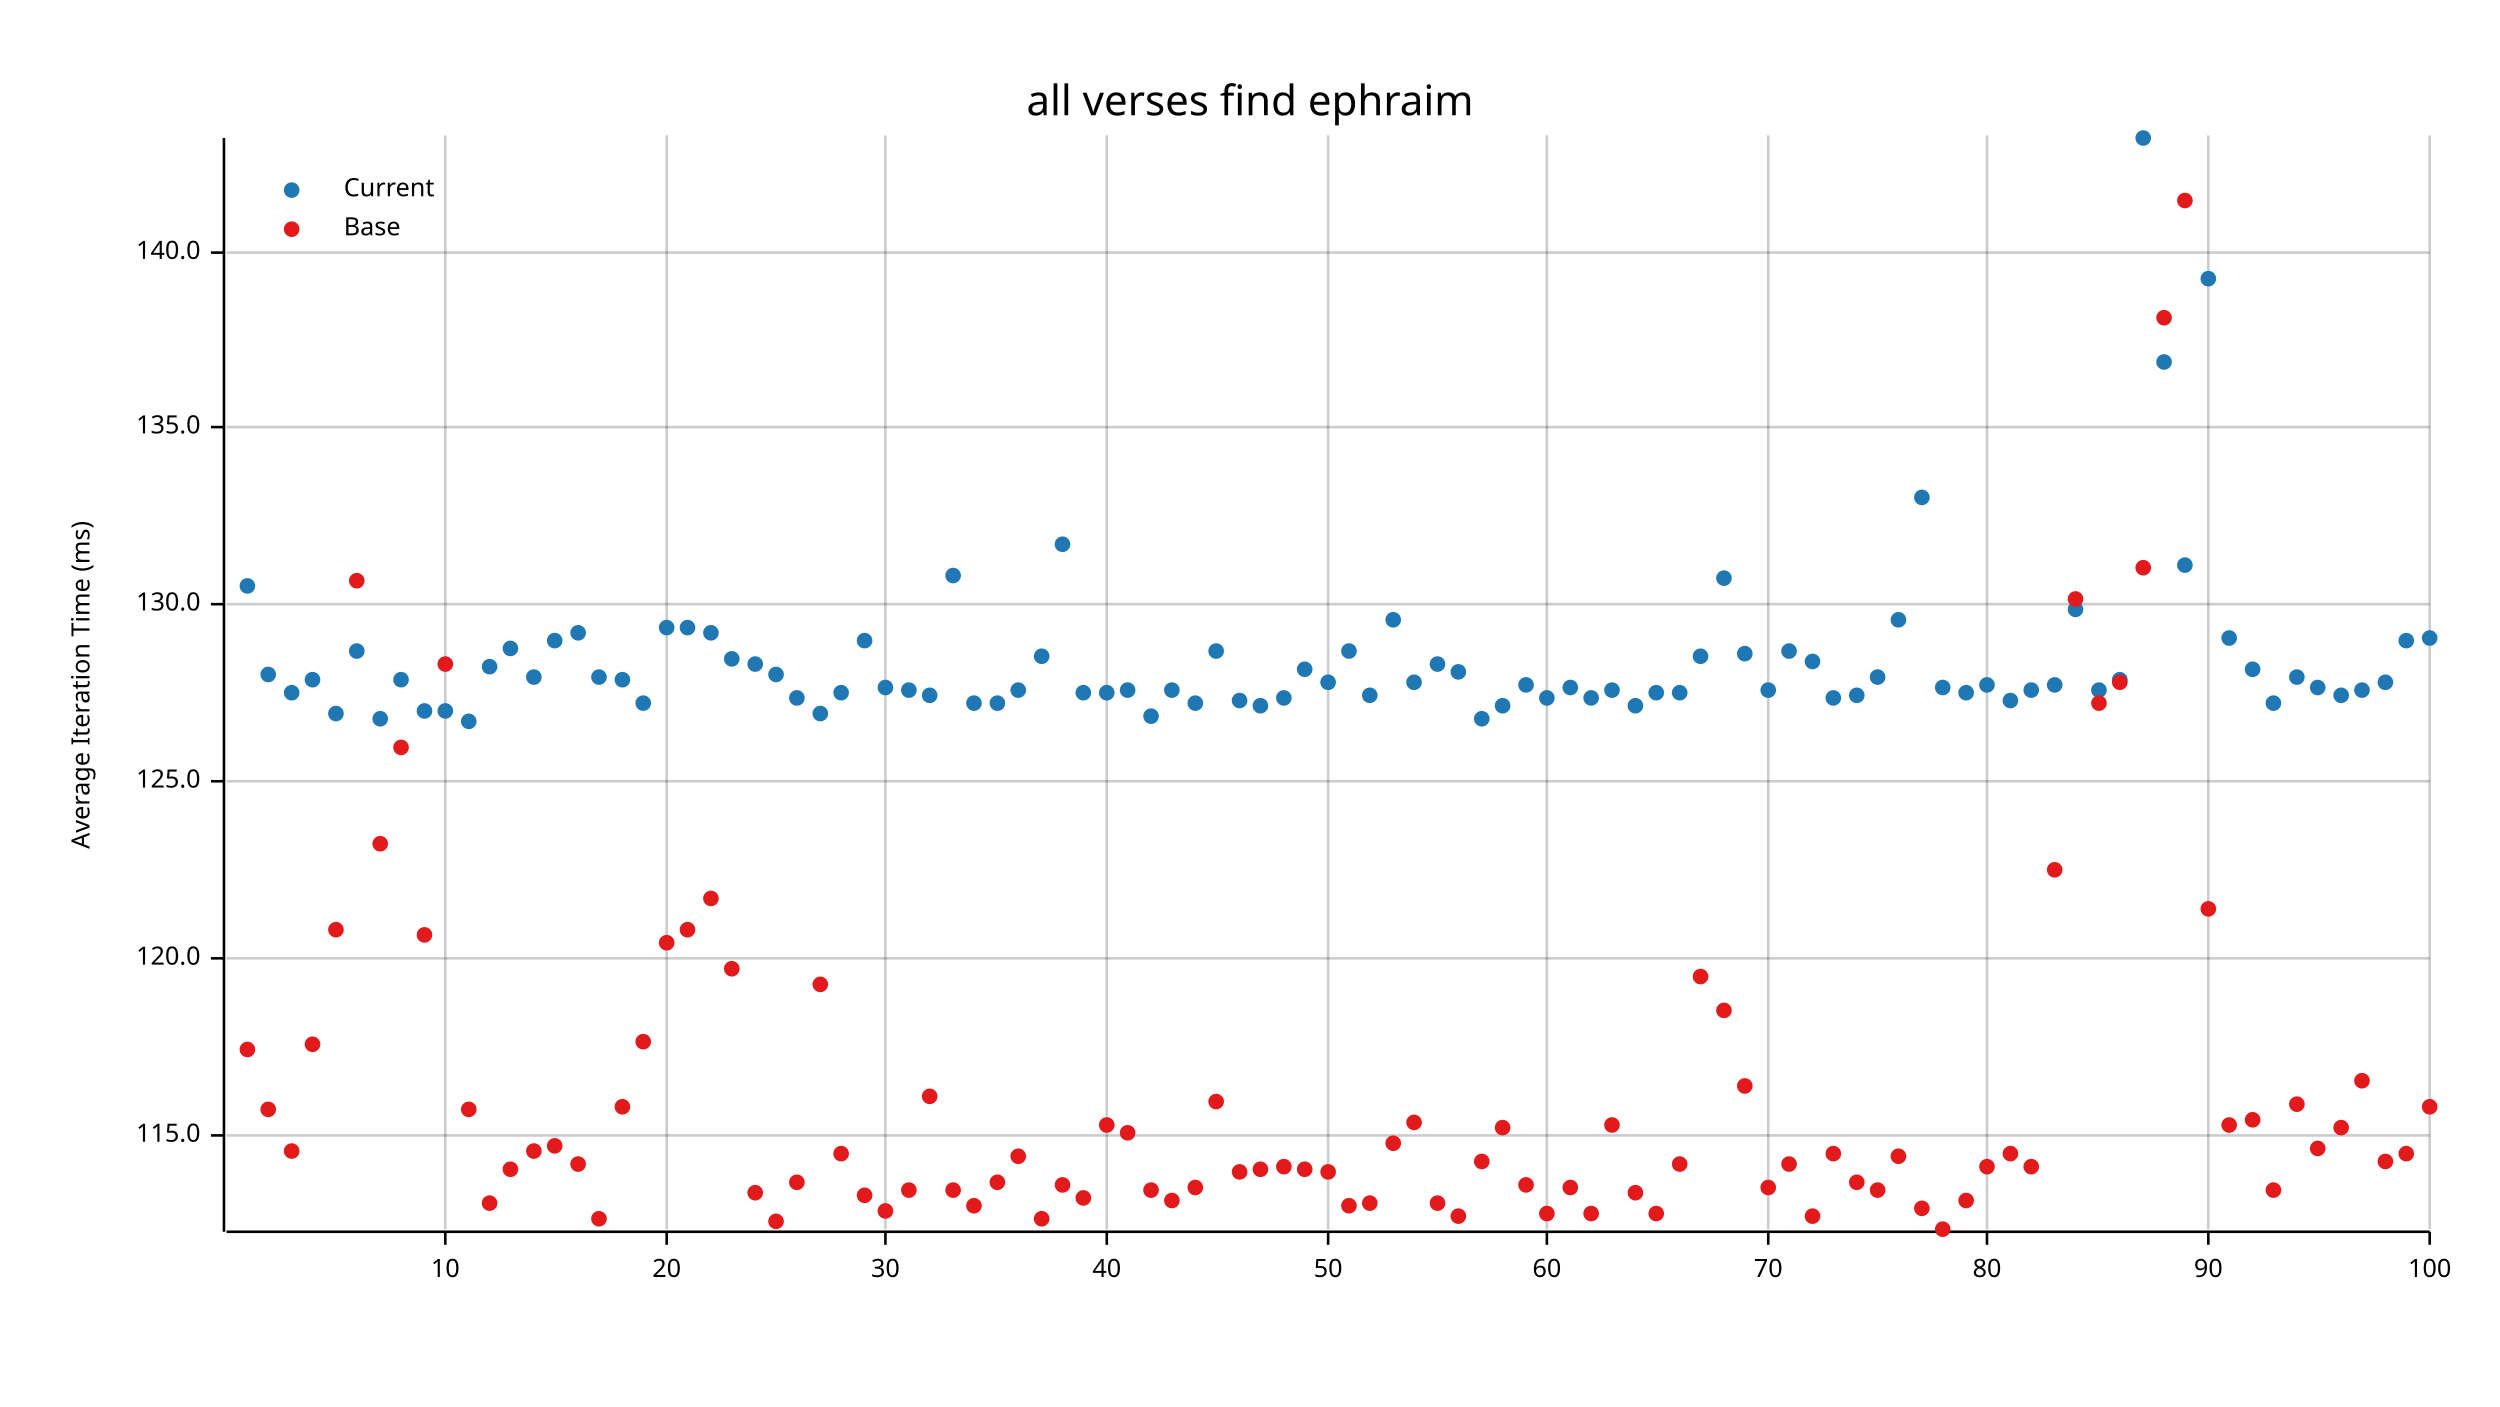
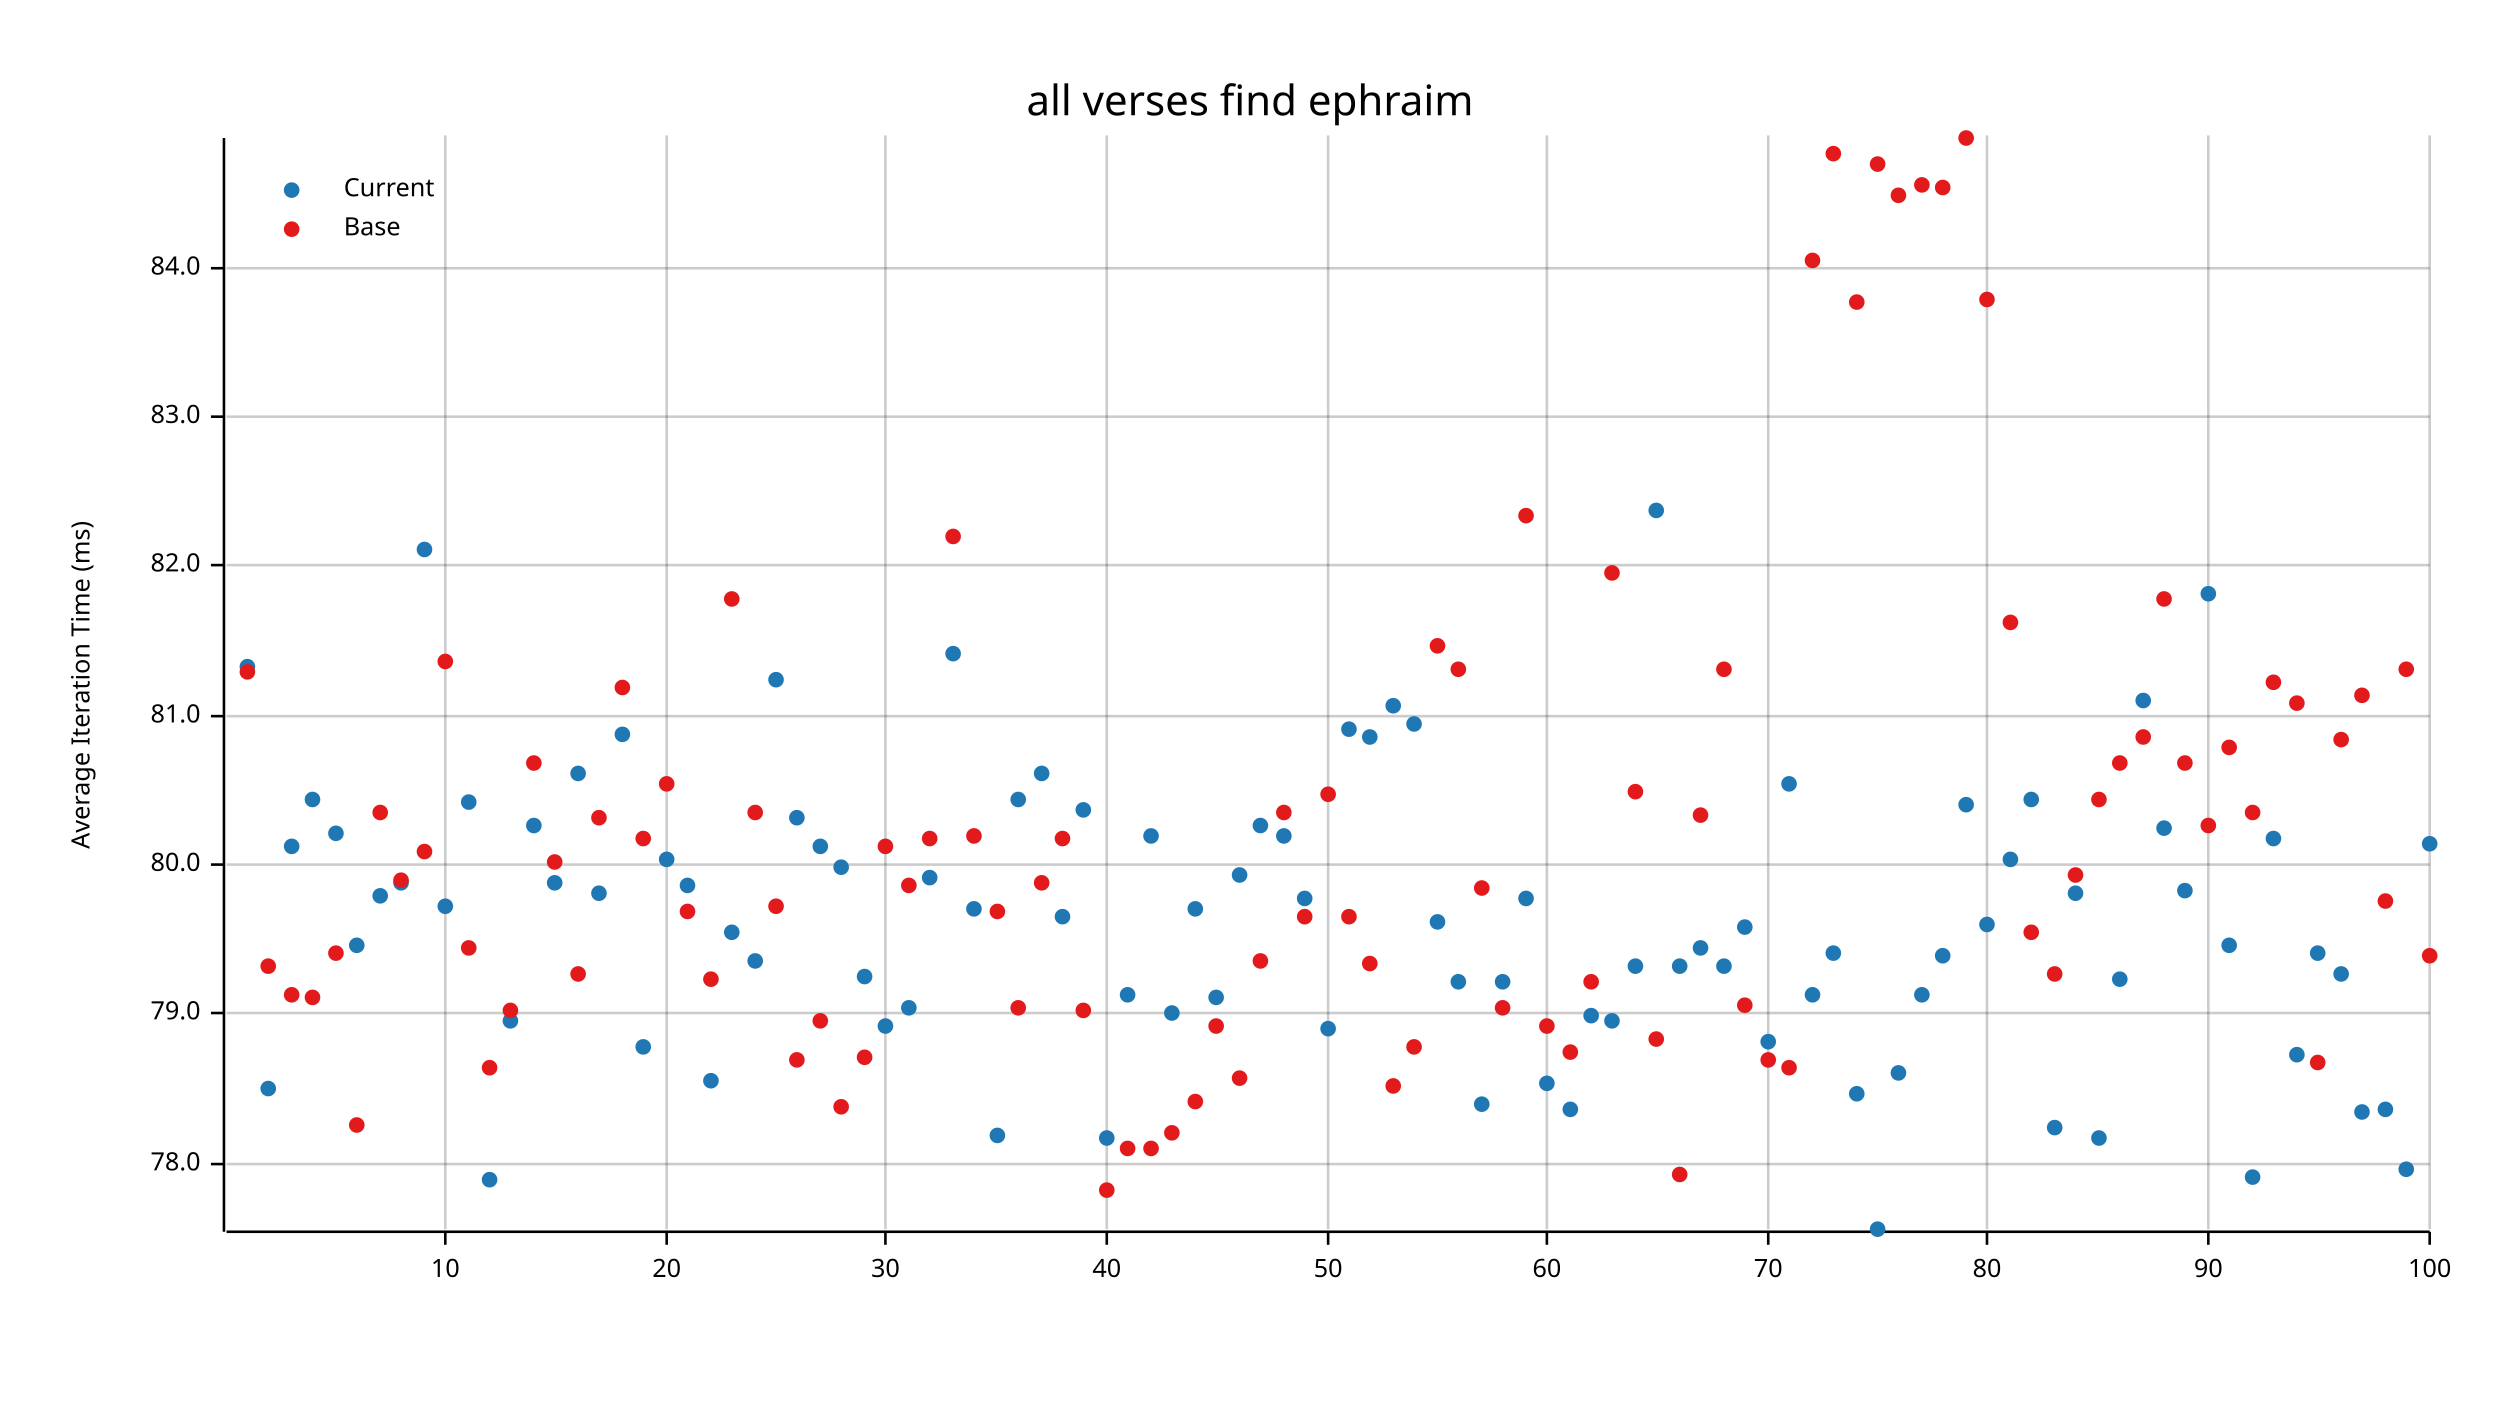
<svg xmlns="http://www.w3.org/2000/svg" width="960" height="540" viewBox="0 0 960 540">
  <text x="480" y="32" dy="0.76em" text-anchor="middle" font-family="sans-serif" font-size="16.129" opacity="1" fill="#000000">
all verses find ephraim
</text>
  <text x="27" y="263" dy="0.76em" text-anchor="middle" font-family="sans-serif" font-size="9.677" opacity="1" fill="#000000" transform="rotate(270, 27, 263)">
Average Iteration Time (ms)
</text>
  <line opacity="0.2" stroke="#000000" stroke-width="1" x1="171" y1="472" x2="171" y2="52" />
  <line opacity="0.2" stroke="#000000" stroke-width="1" x1="256" y1="472" x2="256" y2="52" />
  <line opacity="0.2" stroke="#000000" stroke-width="1" x1="340" y1="472" x2="340" y2="52" />
  <line opacity="0.2" stroke="#000000" stroke-width="1" x1="425" y1="472" x2="425" y2="52" />
  <line opacity="0.2" stroke="#000000" stroke-width="1" x1="510" y1="472" x2="510" y2="52" />
  <line opacity="0.2" stroke="#000000" stroke-width="1" x1="594" y1="472" x2="594" y2="52" />
  <line opacity="0.2" stroke="#000000" stroke-width="1" x1="679" y1="472" x2="679" y2="52" />
  <line opacity="0.2" stroke="#000000" stroke-width="1" x1="763" y1="472" x2="763" y2="52" />
  <line opacity="0.2" stroke="#000000" stroke-width="1" x1="848" y1="472" x2="848" y2="52" />
  <line opacity="0.2" stroke="#000000" stroke-width="1" x1="933" y1="472" x2="933" y2="52" />
-   <line opacity="0.2" stroke="#000000" stroke-width="1" x1="87" y1="436" x2="933" y2="436" />
-   <line opacity="0.2" stroke="#000000" stroke-width="1" x1="87" y1="368" x2="933" y2="368" />
-   <line opacity="0.2" stroke="#000000" stroke-width="1" x1="87" y1="300" x2="933" y2="300" />
-   <line opacity="0.2" stroke="#000000" stroke-width="1" x1="87" y1="232" x2="933" y2="232" />
-   <line opacity="0.2" stroke="#000000" stroke-width="1" x1="87" y1="164" x2="933" y2="164" />
-   <line opacity="0.2" stroke="#000000" stroke-width="1" x1="87" y1="97" x2="933" y2="97" />
+   <line opacity="0.2" stroke="#000000" stroke-width="1" x1="87" y1="447" x2="933" y2="447" />
+   <line opacity="0.2" stroke="#000000" stroke-width="1" x1="87" y1="389" x2="933" y2="389" />
+   <line opacity="0.2" stroke="#000000" stroke-width="1" x1="87" y1="332" x2="933" y2="332" />
+   <line opacity="0.2" stroke="#000000" stroke-width="1" x1="87" y1="275" x2="933" y2="275" />
+   <line opacity="0.2" stroke="#000000" stroke-width="1" x1="87" y1="217" x2="933" y2="217" />
+   <line opacity="0.2" stroke="#000000" stroke-width="1" x1="87" y1="160" x2="933" y2="160" />
+   <line opacity="0.2" stroke="#000000" stroke-width="1" x1="87" y1="103" x2="933" y2="103" />
  <polyline fill="none" opacity="1" stroke="#000000" stroke-width="1" points="86,53 86,473 " />
-   <text x="77" y="436" dy="0.5ex" text-anchor="end" font-family="sans-serif" font-size="9.677" opacity="1" fill="#000000">
- 115.0
- </text>
-   <polyline fill="none" opacity="1" stroke="#000000" stroke-width="1" points="81,436 86,436 " />
-   <text x="77" y="368" dy="0.5ex" text-anchor="end" font-family="sans-serif" font-size="9.677" opacity="1" fill="#000000">
- 120.0
- </text>
-   <polyline fill="none" opacity="1" stroke="#000000" stroke-width="1" points="81,368 86,368 " />
-   <text x="77" y="300" dy="0.5ex" text-anchor="end" font-family="sans-serif" font-size="9.677" opacity="1" fill="#000000">
- 125.0
- </text>
-   <polyline fill="none" opacity="1" stroke="#000000" stroke-width="1" points="81,300 86,300 " />
-   <text x="77" y="232" dy="0.5ex" text-anchor="end" font-family="sans-serif" font-size="9.677" opacity="1" fill="#000000">
- 130.0
- </text>
-   <polyline fill="none" opacity="1" stroke="#000000" stroke-width="1" points="81,232 86,232 " />
-   <text x="77" y="164" dy="0.5ex" text-anchor="end" font-family="sans-serif" font-size="9.677" opacity="1" fill="#000000">
- 135.0
- </text>
-   <polyline fill="none" opacity="1" stroke="#000000" stroke-width="1" points="81,164 86,164 " />
-   <text x="77" y="97" dy="0.5ex" text-anchor="end" font-family="sans-serif" font-size="9.677" opacity="1" fill="#000000">
- 140.0
- </text>
-   <polyline fill="none" opacity="1" stroke="#000000" stroke-width="1" points="81,97 86,97 " />
+   <text x="77" y="447" dy="0.5ex" text-anchor="end" font-family="sans-serif" font-size="9.677" opacity="1" fill="#000000">
+ 78.0
+ </text>
+   <polyline fill="none" opacity="1" stroke="#000000" stroke-width="1" points="81,447 86,447 " />
+   <text x="77" y="389" dy="0.5ex" text-anchor="end" font-family="sans-serif" font-size="9.677" opacity="1" fill="#000000">
+ 79.0
+ </text>
+   <polyline fill="none" opacity="1" stroke="#000000" stroke-width="1" points="81,389 86,389 " />
+   <text x="77" y="332" dy="0.5ex" text-anchor="end" font-family="sans-serif" font-size="9.677" opacity="1" fill="#000000">
+ 80.0
+ </text>
+   <polyline fill="none" opacity="1" stroke="#000000" stroke-width="1" points="81,332 86,332 " />
+   <text x="77" y="275" dy="0.5ex" text-anchor="end" font-family="sans-serif" font-size="9.677" opacity="1" fill="#000000">
+ 81.0
+ </text>
+   <polyline fill="none" opacity="1" stroke="#000000" stroke-width="1" points="81,275 86,275 " />
+   <text x="77" y="217" dy="0.5ex" text-anchor="end" font-family="sans-serif" font-size="9.677" opacity="1" fill="#000000">
+ 82.0
+ </text>
+   <polyline fill="none" opacity="1" stroke="#000000" stroke-width="1" points="81,217 86,217 " />
+   <text x="77" y="160" dy="0.5ex" text-anchor="end" font-family="sans-serif" font-size="9.677" opacity="1" fill="#000000">
+ 83.0
+ </text>
+   <polyline fill="none" opacity="1" stroke="#000000" stroke-width="1" points="81,160 86,160 " />
+   <text x="77" y="103" dy="0.5ex" text-anchor="end" font-family="sans-serif" font-size="9.677" opacity="1" fill="#000000">
+ 84.0
+ </text>
+   <polyline fill="none" opacity="1" stroke="#000000" stroke-width="1" points="81,103 86,103 " />
  <polyline fill="none" opacity="1" stroke="#000000" stroke-width="1" points="87,473 933,473 " />
  <text x="171" y="483" dy="0.76em" text-anchor="middle" font-family="sans-serif" font-size="9.677" opacity="1" fill="#000000">
10
</text>
  <polyline fill="none" opacity="1" stroke="#000000" stroke-width="1" points="171,473 171,478 " />
  <text x="256" y="483" dy="0.76em" text-anchor="middle" font-family="sans-serif" font-size="9.677" opacity="1" fill="#000000">
20
</text>
  <polyline fill="none" opacity="1" stroke="#000000" stroke-width="1" points="256,473 256,478 " />
  <text x="340" y="483" dy="0.76em" text-anchor="middle" font-family="sans-serif" font-size="9.677" opacity="1" fill="#000000">
30
</text>
  <polyline fill="none" opacity="1" stroke="#000000" stroke-width="1" points="340,473 340,478 " />
  <text x="425" y="483" dy="0.76em" text-anchor="middle" font-family="sans-serif" font-size="9.677" opacity="1" fill="#000000">
40
</text>
  <polyline fill="none" opacity="1" stroke="#000000" stroke-width="1" points="425,473 425,478 " />
  <text x="510" y="483" dy="0.76em" text-anchor="middle" font-family="sans-serif" font-size="9.677" opacity="1" fill="#000000">
50
</text>
  <polyline fill="none" opacity="1" stroke="#000000" stroke-width="1" points="510,473 510,478 " />
  <text x="594" y="483" dy="0.76em" text-anchor="middle" font-family="sans-serif" font-size="9.677" opacity="1" fill="#000000">
60
</text>
  <polyline fill="none" opacity="1" stroke="#000000" stroke-width="1" points="594,473 594,478 " />
  <text x="679" y="483" dy="0.76em" text-anchor="middle" font-family="sans-serif" font-size="9.677" opacity="1" fill="#000000">
70
</text>
  <polyline fill="none" opacity="1" stroke="#000000" stroke-width="1" points="679,473 679,478 " />
  <text x="763" y="483" dy="0.76em" text-anchor="middle" font-family="sans-serif" font-size="9.677" opacity="1" fill="#000000">
80
</text>
  <polyline fill="none" opacity="1" stroke="#000000" stroke-width="1" points="763,473 763,478 " />
  <text x="848" y="483" dy="0.76em" text-anchor="middle" font-family="sans-serif" font-size="9.677" opacity="1" fill="#000000">
90
</text>
  <polyline fill="none" opacity="1" stroke="#000000" stroke-width="1" points="848,473 848,478 " />
  <text x="933" y="483" dy="0.76em" text-anchor="middle" font-family="sans-serif" font-size="9.677" opacity="1" fill="#000000">
100
</text>
  <polyline fill="none" opacity="1" stroke="#000000" stroke-width="1" points="933,473 933,478 " />
-   <circle cx="95" cy="225" r="3" opacity="1" fill="#1F78B4" stroke="none" />
-   <circle cx="103" cy="259" r="3" opacity="1" fill="#1F78B4" stroke="none" />
-   <circle cx="112" cy="266" r="3" opacity="1" fill="#1F78B4" stroke="none" />
-   <circle cx="120" cy="261" r="3" opacity="1" fill="#1F78B4" stroke="none" />
-   <circle cx="129" cy="274" r="3" opacity="1" fill="#1F78B4" stroke="none" />
-   <circle cx="137" cy="250" r="3" opacity="1" fill="#1F78B4" stroke="none" />
-   <circle cx="146" cy="276" r="3" opacity="1" fill="#1F78B4" stroke="none" />
-   <circle cx="154" cy="261" r="3" opacity="1" fill="#1F78B4" stroke="none" />
-   <circle cx="163" cy="273" r="3" opacity="1" fill="#1F78B4" stroke="none" />
-   <circle cx="171" cy="273" r="3" opacity="1" fill="#1F78B4" stroke="none" />
-   <circle cx="180" cy="277" r="3" opacity="1" fill="#1F78B4" stroke="none" />
-   <circle cx="188" cy="256" r="3" opacity="1" fill="#1F78B4" stroke="none" />
-   <circle cx="196" cy="249" r="3" opacity="1" fill="#1F78B4" stroke="none" />
-   <circle cx="205" cy="260" r="3" opacity="1" fill="#1F78B4" stroke="none" />
-   <circle cx="213" cy="246" r="3" opacity="1" fill="#1F78B4" stroke="none" />
-   <circle cx="222" cy="243" r="3" opacity="1" fill="#1F78B4" stroke="none" />
-   <circle cx="230" cy="260" r="3" opacity="1" fill="#1F78B4" stroke="none" />
-   <circle cx="239" cy="261" r="3" opacity="1" fill="#1F78B4" stroke="none" />
-   <circle cx="247" cy="270" r="3" opacity="1" fill="#1F78B4" stroke="none" />
-   <circle cx="256" cy="241" r="3" opacity="1" fill="#1F78B4" stroke="none" />
-   <circle cx="264" cy="241" r="3" opacity="1" fill="#1F78B4" stroke="none" />
-   <circle cx="273" cy="243" r="3" opacity="1" fill="#1F78B4" stroke="none" />
-   <circle cx="281" cy="253" r="3" opacity="1" fill="#1F78B4" stroke="none" />
-   <circle cx="290" cy="255" r="3" opacity="1" fill="#1F78B4" stroke="none" />
-   <circle cx="298" cy="259" r="3" opacity="1" fill="#1F78B4" stroke="none" />
-   <circle cx="306" cy="268" r="3" opacity="1" fill="#1F78B4" stroke="none" />
-   <circle cx="315" cy="274" r="3" opacity="1" fill="#1F78B4" stroke="none" />
-   <circle cx="323" cy="266" r="3" opacity="1" fill="#1F78B4" stroke="none" />
-   <circle cx="332" cy="246" r="3" opacity="1" fill="#1F78B4" stroke="none" />
-   <circle cx="340" cy="264" r="3" opacity="1" fill="#1F78B4" stroke="none" />
-   <circle cx="349" cy="265" r="3" opacity="1" fill="#1F78B4" stroke="none" />
-   <circle cx="357" cy="267" r="3" opacity="1" fill="#1F78B4" stroke="none" />
-   <circle cx="366" cy="221" r="3" opacity="1" fill="#1F78B4" stroke="none" />
-   <circle cx="374" cy="270" r="3" opacity="1" fill="#1F78B4" stroke="none" />
-   <circle cx="383" cy="270" r="3" opacity="1" fill="#1F78B4" stroke="none" />
-   <circle cx="391" cy="265" r="3" opacity="1" fill="#1F78B4" stroke="none" />
-   <circle cx="400" cy="252" r="3" opacity="1" fill="#1F78B4" stroke="none" />
-   <circle cx="408" cy="209" r="3" opacity="1" fill="#1F78B4" stroke="none" />
-   <circle cx="416" cy="266" r="3" opacity="1" fill="#1F78B4" stroke="none" />
-   <circle cx="425" cy="266" r="3" opacity="1" fill="#1F78B4" stroke="none" />
-   <circle cx="433" cy="265" r="3" opacity="1" fill="#1F78B4" stroke="none" />
-   <circle cx="442" cy="275" r="3" opacity="1" fill="#1F78B4" stroke="none" />
-   <circle cx="450" cy="265" r="3" opacity="1" fill="#1F78B4" stroke="none" />
-   <circle cx="459" cy="270" r="3" opacity="1" fill="#1F78B4" stroke="none" />
-   <circle cx="467" cy="250" r="3" opacity="1" fill="#1F78B4" stroke="none" />
-   <circle cx="476" cy="269" r="3" opacity="1" fill="#1F78B4" stroke="none" />
-   <circle cx="484" cy="271" r="3" opacity="1" fill="#1F78B4" stroke="none" />
-   <circle cx="493" cy="268" r="3" opacity="1" fill="#1F78B4" stroke="none" />
-   <circle cx="501" cy="257" r="3" opacity="1" fill="#1F78B4" stroke="none" />
-   <circle cx="510" cy="262" r="3" opacity="1" fill="#1F78B4" stroke="none" />
-   <circle cx="518" cy="250" r="3" opacity="1" fill="#1F78B4" stroke="none" />
-   <circle cx="526" cy="267" r="3" opacity="1" fill="#1F78B4" stroke="none" />
-   <circle cx="535" cy="238" r="3" opacity="1" fill="#1F78B4" stroke="none" />
-   <circle cx="543" cy="262" r="3" opacity="1" fill="#1F78B4" stroke="none" />
-   <circle cx="552" cy="255" r="3" opacity="1" fill="#1F78B4" stroke="none" />
-   <circle cx="560" cy="258" r="3" opacity="1" fill="#1F78B4" stroke="none" />
-   <circle cx="569" cy="276" r="3" opacity="1" fill="#1F78B4" stroke="none" />
-   <circle cx="577" cy="271" r="3" opacity="1" fill="#1F78B4" stroke="none" />
-   <circle cx="586" cy="263" r="3" opacity="1" fill="#1F78B4" stroke="none" />
-   <circle cx="594" cy="268" r="3" opacity="1" fill="#1F78B4" stroke="none" />
-   <circle cx="603" cy="264" r="3" opacity="1" fill="#1F78B4" stroke="none" />
-   <circle cx="611" cy="268" r="3" opacity="1" fill="#1F78B4" stroke="none" />
-   <circle cx="619" cy="265" r="3" opacity="1" fill="#1F78B4" stroke="none" />
-   <circle cx="628" cy="271" r="3" opacity="1" fill="#1F78B4" stroke="none" />
-   <circle cx="636" cy="266" r="3" opacity="1" fill="#1F78B4" stroke="none" />
-   <circle cx="645" cy="266" r="3" opacity="1" fill="#1F78B4" stroke="none" />
-   <circle cx="653" cy="252" r="3" opacity="1" fill="#1F78B4" stroke="none" />
-   <circle cx="662" cy="222" r="3" opacity="1" fill="#1F78B4" stroke="none" />
-   <circle cx="670" cy="251" r="3" opacity="1" fill="#1F78B4" stroke="none" />
-   <circle cx="679" cy="265" r="3" opacity="1" fill="#1F78B4" stroke="none" />
-   <circle cx="687" cy="250" r="3" opacity="1" fill="#1F78B4" stroke="none" />
-   <circle cx="696" cy="254" r="3" opacity="1" fill="#1F78B4" stroke="none" />
-   <circle cx="704" cy="268" r="3" opacity="1" fill="#1F78B4" stroke="none" />
-   <circle cx="713" cy="267" r="3" opacity="1" fill="#1F78B4" stroke="none" />
-   <circle cx="721" cy="260" r="3" opacity="1" fill="#1F78B4" stroke="none" />
-   <circle cx="729" cy="238" r="3" opacity="1" fill="#1F78B4" stroke="none" />
-   <circle cx="738" cy="191" r="3" opacity="1" fill="#1F78B4" stroke="none" />
-   <circle cx="746" cy="264" r="3" opacity="1" fill="#1F78B4" stroke="none" />
-   <circle cx="755" cy="266" r="3" opacity="1" fill="#1F78B4" stroke="none" />
-   <circle cx="763" cy="263" r="3" opacity="1" fill="#1F78B4" stroke="none" />
-   <circle cx="772" cy="269" r="3" opacity="1" fill="#1F78B4" stroke="none" />
-   <circle cx="780" cy="265" r="3" opacity="1" fill="#1F78B4" stroke="none" />
-   <circle cx="789" cy="263" r="3" opacity="1" fill="#1F78B4" stroke="none" />
-   <circle cx="797" cy="234" r="3" opacity="1" fill="#1F78B4" stroke="none" />
-   <circle cx="806" cy="265" r="3" opacity="1" fill="#1F78B4" stroke="none" />
-   <circle cx="814" cy="261" r="3" opacity="1" fill="#1F78B4" stroke="none" />
-   <circle cx="823" cy="53" r="3" opacity="1" fill="#1F78B4" stroke="none" />
-   <circle cx="831" cy="139" r="3" opacity="1" fill="#1F78B4" stroke="none" />
-   <circle cx="839" cy="217" r="3" opacity="1" fill="#1F78B4" stroke="none" />
-   <circle cx="848" cy="107" r="3" opacity="1" fill="#1F78B4" stroke="none" />
-   <circle cx="856" cy="245" r="3" opacity="1" fill="#1F78B4" stroke="none" />
-   <circle cx="865" cy="257" r="3" opacity="1" fill="#1F78B4" stroke="none" />
-   <circle cx="873" cy="270" r="3" opacity="1" fill="#1F78B4" stroke="none" />
-   <circle cx="882" cy="260" r="3" opacity="1" fill="#1F78B4" stroke="none" />
-   <circle cx="890" cy="264" r="3" opacity="1" fill="#1F78B4" stroke="none" />
-   <circle cx="899" cy="267" r="3" opacity="1" fill="#1F78B4" stroke="none" />
-   <circle cx="907" cy="265" r="3" opacity="1" fill="#1F78B4" stroke="none" />
-   <circle cx="916" cy="262" r="3" opacity="1" fill="#1F78B4" stroke="none" />
-   <circle cx="924" cy="246" r="3" opacity="1" fill="#1F78B4" stroke="none" />
-   <circle cx="933" cy="245" r="3" opacity="1" fill="#1F78B4" stroke="none" />
-   <circle cx="95" cy="403" r="3" opacity="1" fill="#E31A1C" stroke="none" />
-   <circle cx="103" cy="426" r="3" opacity="1" fill="#E31A1C" stroke="none" />
-   <circle cx="112" cy="442" r="3" opacity="1" fill="#E31A1C" stroke="none" />
-   <circle cx="120" cy="401" r="3" opacity="1" fill="#E31A1C" stroke="none" />
-   <circle cx="129" cy="357" r="3" opacity="1" fill="#E31A1C" stroke="none" />
-   <circle cx="137" cy="223" r="3" opacity="1" fill="#E31A1C" stroke="none" />
-   <circle cx="146" cy="324" r="3" opacity="1" fill="#E31A1C" stroke="none" />
-   <circle cx="154" cy="287" r="3" opacity="1" fill="#E31A1C" stroke="none" />
-   <circle cx="163" cy="359" r="3" opacity="1" fill="#E31A1C" stroke="none" />
-   <circle cx="171" cy="255" r="3" opacity="1" fill="#E31A1C" stroke="none" />
-   <circle cx="180" cy="426" r="3" opacity="1" fill="#E31A1C" stroke="none" />
-   <circle cx="188" cy="462" r="3" opacity="1" fill="#E31A1C" stroke="none" />
-   <circle cx="196" cy="449" r="3" opacity="1" fill="#E31A1C" stroke="none" />
-   <circle cx="205" cy="442" r="3" opacity="1" fill="#E31A1C" stroke="none" />
-   <circle cx="213" cy="440" r="3" opacity="1" fill="#E31A1C" stroke="none" />
-   <circle cx="222" cy="447" r="3" opacity="1" fill="#E31A1C" stroke="none" />
-   <circle cx="230" cy="468" r="3" opacity="1" fill="#E31A1C" stroke="none" />
-   <circle cx="239" cy="425" r="3" opacity="1" fill="#E31A1C" stroke="none" />
-   <circle cx="247" cy="400" r="3" opacity="1" fill="#E31A1C" stroke="none" />
-   <circle cx="256" cy="362" r="3" opacity="1" fill="#E31A1C" stroke="none" />
-   <circle cx="264" cy="357" r="3" opacity="1" fill="#E31A1C" stroke="none" />
-   <circle cx="273" cy="345" r="3" opacity="1" fill="#E31A1C" stroke="none" />
-   <circle cx="281" cy="372" r="3" opacity="1" fill="#E31A1C" stroke="none" />
-   <circle cx="290" cy="458" r="3" opacity="1" fill="#E31A1C" stroke="none" />
-   <circle cx="298" cy="469" r="3" opacity="1" fill="#E31A1C" stroke="none" />
-   <circle cx="306" cy="454" r="3" opacity="1" fill="#E31A1C" stroke="none" />
-   <circle cx="315" cy="378" r="3" opacity="1" fill="#E31A1C" stroke="none" />
-   <circle cx="323" cy="443" r="3" opacity="1" fill="#E31A1C" stroke="none" />
-   <circle cx="332" cy="459" r="3" opacity="1" fill="#E31A1C" stroke="none" />
-   <circle cx="340" cy="465" r="3" opacity="1" fill="#E31A1C" stroke="none" />
-   <circle cx="349" cy="457" r="3" opacity="1" fill="#E31A1C" stroke="none" />
-   <circle cx="357" cy="421" r="3" opacity="1" fill="#E31A1C" stroke="none" />
-   <circle cx="366" cy="457" r="3" opacity="1" fill="#E31A1C" stroke="none" />
-   <circle cx="374" cy="463" r="3" opacity="1" fill="#E31A1C" stroke="none" />
-   <circle cx="383" cy="454" r="3" opacity="1" fill="#E31A1C" stroke="none" />
-   <circle cx="391" cy="444" r="3" opacity="1" fill="#E31A1C" stroke="none" />
-   <circle cx="400" cy="468" r="3" opacity="1" fill="#E31A1C" stroke="none" />
-   <circle cx="408" cy="455" r="3" opacity="1" fill="#E31A1C" stroke="none" />
-   <circle cx="416" cy="460" r="3" opacity="1" fill="#E31A1C" stroke="none" />
-   <circle cx="425" cy="432" r="3" opacity="1" fill="#E31A1C" stroke="none" />
-   <circle cx="433" cy="435" r="3" opacity="1" fill="#E31A1C" stroke="none" />
-   <circle cx="442" cy="457" r="3" opacity="1" fill="#E31A1C" stroke="none" />
-   <circle cx="450" cy="461" r="3" opacity="1" fill="#E31A1C" stroke="none" />
-   <circle cx="459" cy="456" r="3" opacity="1" fill="#E31A1C" stroke="none" />
-   <circle cx="467" cy="423" r="3" opacity="1" fill="#E31A1C" stroke="none" />
-   <circle cx="476" cy="450" r="3" opacity="1" fill="#E31A1C" stroke="none" />
-   <circle cx="484" cy="449" r="3" opacity="1" fill="#E31A1C" stroke="none" />
-   <circle cx="493" cy="448" r="3" opacity="1" fill="#E31A1C" stroke="none" />
-   <circle cx="501" cy="449" r="3" opacity="1" fill="#E31A1C" stroke="none" />
-   <circle cx="510" cy="450" r="3" opacity="1" fill="#E31A1C" stroke="none" />
-   <circle cx="518" cy="463" r="3" opacity="1" fill="#E31A1C" stroke="none" />
-   <circle cx="526" cy="462" r="3" opacity="1" fill="#E31A1C" stroke="none" />
-   <circle cx="535" cy="439" r="3" opacity="1" fill="#E31A1C" stroke="none" />
-   <circle cx="543" cy="431" r="3" opacity="1" fill="#E31A1C" stroke="none" />
-   <circle cx="552" cy="462" r="3" opacity="1" fill="#E31A1C" stroke="none" />
-   <circle cx="560" cy="467" r="3" opacity="1" fill="#E31A1C" stroke="none" />
-   <circle cx="569" cy="446" r="3" opacity="1" fill="#E31A1C" stroke="none" />
-   <circle cx="577" cy="433" r="3" opacity="1" fill="#E31A1C" stroke="none" />
-   <circle cx="586" cy="455" r="3" opacity="1" fill="#E31A1C" stroke="none" />
-   <circle cx="594" cy="466" r="3" opacity="1" fill="#E31A1C" stroke="none" />
-   <circle cx="603" cy="456" r="3" opacity="1" fill="#E31A1C" stroke="none" />
-   <circle cx="611" cy="466" r="3" opacity="1" fill="#E31A1C" stroke="none" />
-   <circle cx="619" cy="432" r="3" opacity="1" fill="#E31A1C" stroke="none" />
-   <circle cx="628" cy="458" r="3" opacity="1" fill="#E31A1C" stroke="none" />
-   <circle cx="636" cy="466" r="3" opacity="1" fill="#E31A1C" stroke="none" />
-   <circle cx="645" cy="447" r="3" opacity="1" fill="#E31A1C" stroke="none" />
-   <circle cx="653" cy="375" r="3" opacity="1" fill="#E31A1C" stroke="none" />
-   <circle cx="662" cy="388" r="3" opacity="1" fill="#E31A1C" stroke="none" />
-   <circle cx="670" cy="417" r="3" opacity="1" fill="#E31A1C" stroke="none" />
-   <circle cx="679" cy="456" r="3" opacity="1" fill="#E31A1C" stroke="none" />
-   <circle cx="687" cy="447" r="3" opacity="1" fill="#E31A1C" stroke="none" />
-   <circle cx="696" cy="467" r="3" opacity="1" fill="#E31A1C" stroke="none" />
-   <circle cx="704" cy="443" r="3" opacity="1" fill="#E31A1C" stroke="none" />
-   <circle cx="713" cy="454" r="3" opacity="1" fill="#E31A1C" stroke="none" />
-   <circle cx="721" cy="457" r="3" opacity="1" fill="#E31A1C" stroke="none" />
-   <circle cx="729" cy="444" r="3" opacity="1" fill="#E31A1C" stroke="none" />
-   <circle cx="738" cy="464" r="3" opacity="1" fill="#E31A1C" stroke="none" />
-   <circle cx="746" cy="472" r="3" opacity="1" fill="#E31A1C" stroke="none" />
-   <circle cx="755" cy="461" r="3" opacity="1" fill="#E31A1C" stroke="none" />
-   <circle cx="763" cy="448" r="3" opacity="1" fill="#E31A1C" stroke="none" />
-   <circle cx="772" cy="443" r="3" opacity="1" fill="#E31A1C" stroke="none" />
-   <circle cx="780" cy="448" r="3" opacity="1" fill="#E31A1C" stroke="none" />
-   <circle cx="789" cy="334" r="3" opacity="1" fill="#E31A1C" stroke="none" />
-   <circle cx="797" cy="230" r="3" opacity="1" fill="#E31A1C" stroke="none" />
-   <circle cx="806" cy="270" r="3" opacity="1" fill="#E31A1C" stroke="none" />
-   <circle cx="814" cy="262" r="3" opacity="1" fill="#E31A1C" stroke="none" />
-   <circle cx="823" cy="218" r="3" opacity="1" fill="#E31A1C" stroke="none" />
-   <circle cx="831" cy="122" r="3" opacity="1" fill="#E31A1C" stroke="none" />
-   <circle cx="839" cy="77" r="3" opacity="1" fill="#E31A1C" stroke="none" />
-   <circle cx="848" cy="349" r="3" opacity="1" fill="#E31A1C" stroke="none" />
-   <circle cx="856" cy="432" r="3" opacity="1" fill="#E31A1C" stroke="none" />
-   <circle cx="865" cy="430" r="3" opacity="1" fill="#E31A1C" stroke="none" />
-   <circle cx="873" cy="457" r="3" opacity="1" fill="#E31A1C" stroke="none" />
-   <circle cx="882" cy="424" r="3" opacity="1" fill="#E31A1C" stroke="none" />
-   <circle cx="890" cy="441" r="3" opacity="1" fill="#E31A1C" stroke="none" />
-   <circle cx="899" cy="433" r="3" opacity="1" fill="#E31A1C" stroke="none" />
-   <circle cx="907" cy="415" r="3" opacity="1" fill="#E31A1C" stroke="none" />
-   <circle cx="916" cy="446" r="3" opacity="1" fill="#E31A1C" stroke="none" />
-   <circle cx="924" cy="443" r="3" opacity="1" fill="#E31A1C" stroke="none" />
-   <circle cx="933" cy="425" r="3" opacity="1" fill="#E31A1C" stroke="none" />
+   <circle cx="95" cy="256" r="3" opacity="1" fill="#1F78B4" stroke="none" />
+   <circle cx="103" cy="418" r="3" opacity="1" fill="#1F78B4" stroke="none" />
+   <circle cx="112" cy="325" r="3" opacity="1" fill="#1F78B4" stroke="none" />
+   <circle cx="120" cy="307" r="3" opacity="1" fill="#1F78B4" stroke="none" />
+   <circle cx="129" cy="320" r="3" opacity="1" fill="#1F78B4" stroke="none" />
+   <circle cx="137" cy="363" r="3" opacity="1" fill="#1F78B4" stroke="none" />
+   <circle cx="146" cy="344" r="3" opacity="1" fill="#1F78B4" stroke="none" />
+   <circle cx="154" cy="339" r="3" opacity="1" fill="#1F78B4" stroke="none" />
+   <circle cx="163" cy="211" r="3" opacity="1" fill="#1F78B4" stroke="none" />
+   <circle cx="171" cy="348" r="3" opacity="1" fill="#1F78B4" stroke="none" />
+   <circle cx="180" cy="308" r="3" opacity="1" fill="#1F78B4" stroke="none" />
+   <circle cx="188" cy="453" r="3" opacity="1" fill="#1F78B4" stroke="none" />
+   <circle cx="196" cy="392" r="3" opacity="1" fill="#1F78B4" stroke="none" />
+   <circle cx="205" cy="317" r="3" opacity="1" fill="#1F78B4" stroke="none" />
+   <circle cx="213" cy="339" r="3" opacity="1" fill="#1F78B4" stroke="none" />
+   <circle cx="222" cy="297" r="3" opacity="1" fill="#1F78B4" stroke="none" />
+   <circle cx="230" cy="343" r="3" opacity="1" fill="#1F78B4" stroke="none" />
+   <circle cx="239" cy="282" r="3" opacity="1" fill="#1F78B4" stroke="none" />
+   <circle cx="247" cy="402" r="3" opacity="1" fill="#1F78B4" stroke="none" />
+   <circle cx="256" cy="330" r="3" opacity="1" fill="#1F78B4" stroke="none" />
+   <circle cx="264" cy="340" r="3" opacity="1" fill="#1F78B4" stroke="none" />
+   <circle cx="273" cy="415" r="3" opacity="1" fill="#1F78B4" stroke="none" />
+   <circle cx="281" cy="358" r="3" opacity="1" fill="#1F78B4" stroke="none" />
+   <circle cx="290" cy="369" r="3" opacity="1" fill="#1F78B4" stroke="none" />
+   <circle cx="298" cy="261" r="3" opacity="1" fill="#1F78B4" stroke="none" />
+   <circle cx="306" cy="314" r="3" opacity="1" fill="#1F78B4" stroke="none" />
+   <circle cx="315" cy="325" r="3" opacity="1" fill="#1F78B4" stroke="none" />
+   <circle cx="323" cy="333" r="3" opacity="1" fill="#1F78B4" stroke="none" />
+   <circle cx="332" cy="375" r="3" opacity="1" fill="#1F78B4" stroke="none" />
+   <circle cx="340" cy="394" r="3" opacity="1" fill="#1F78B4" stroke="none" />
+   <circle cx="349" cy="387" r="3" opacity="1" fill="#1F78B4" stroke="none" />
+   <circle cx="357" cy="337" r="3" opacity="1" fill="#1F78B4" stroke="none" />
+   <circle cx="366" cy="251" r="3" opacity="1" fill="#1F78B4" stroke="none" />
+   <circle cx="374" cy="349" r="3" opacity="1" fill="#1F78B4" stroke="none" />
+   <circle cx="383" cy="436" r="3" opacity="1" fill="#1F78B4" stroke="none" />
+   <circle cx="391" cy="307" r="3" opacity="1" fill="#1F78B4" stroke="none" />
+   <circle cx="400" cy="297" r="3" opacity="1" fill="#1F78B4" stroke="none" />
+   <circle cx="408" cy="352" r="3" opacity="1" fill="#1F78B4" stroke="none" />
+   <circle cx="416" cy="311" r="3" opacity="1" fill="#1F78B4" stroke="none" />
+   <circle cx="425" cy="437" r="3" opacity="1" fill="#1F78B4" stroke="none" />
+   <circle cx="433" cy="382" r="3" opacity="1" fill="#1F78B4" stroke="none" />
+   <circle cx="442" cy="321" r="3" opacity="1" fill="#1F78B4" stroke="none" />
+   <circle cx="450" cy="389" r="3" opacity="1" fill="#1F78B4" stroke="none" />
+   <circle cx="459" cy="349" r="3" opacity="1" fill="#1F78B4" stroke="none" />
+   <circle cx="467" cy="383" r="3" opacity="1" fill="#1F78B4" stroke="none" />
+   <circle cx="476" cy="336" r="3" opacity="1" fill="#1F78B4" stroke="none" />
+   <circle cx="484" cy="317" r="3" opacity="1" fill="#1F78B4" stroke="none" />
+   <circle cx="493" cy="321" r="3" opacity="1" fill="#1F78B4" stroke="none" />
+   <circle cx="501" cy="345" r="3" opacity="1" fill="#1F78B4" stroke="none" />
+   <circle cx="510" cy="395" r="3" opacity="1" fill="#1F78B4" stroke="none" />
+   <circle cx="518" cy="280" r="3" opacity="1" fill="#1F78B4" stroke="none" />
+   <circle cx="526" cy="283" r="3" opacity="1" fill="#1F78B4" stroke="none" />
+   <circle cx="535" cy="271" r="3" opacity="1" fill="#1F78B4" stroke="none" />
+   <circle cx="543" cy="278" r="3" opacity="1" fill="#1F78B4" stroke="none" />
+   <circle cx="552" cy="354" r="3" opacity="1" fill="#1F78B4" stroke="none" />
+   <circle cx="560" cy="377" r="3" opacity="1" fill="#1F78B4" stroke="none" />
+   <circle cx="569" cy="424" r="3" opacity="1" fill="#1F78B4" stroke="none" />
+   <circle cx="577" cy="377" r="3" opacity="1" fill="#1F78B4" stroke="none" />
+   <circle cx="586" cy="345" r="3" opacity="1" fill="#1F78B4" stroke="none" />
+   <circle cx="594" cy="416" r="3" opacity="1" fill="#1F78B4" stroke="none" />
+   <circle cx="603" cy="426" r="3" opacity="1" fill="#1F78B4" stroke="none" />
+   <circle cx="611" cy="390" r="3" opacity="1" fill="#1F78B4" stroke="none" />
+   <circle cx="619" cy="392" r="3" opacity="1" fill="#1F78B4" stroke="none" />
+   <circle cx="628" cy="371" r="3" opacity="1" fill="#1F78B4" stroke="none" />
+   <circle cx="636" cy="196" r="3" opacity="1" fill="#1F78B4" stroke="none" />
+   <circle cx="645" cy="371" r="3" opacity="1" fill="#1F78B4" stroke="none" />
+   <circle cx="653" cy="364" r="3" opacity="1" fill="#1F78B4" stroke="none" />
+   <circle cx="662" cy="371" r="3" opacity="1" fill="#1F78B4" stroke="none" />
+   <circle cx="670" cy="356" r="3" opacity="1" fill="#1F78B4" stroke="none" />
+   <circle cx="679" cy="400" r="3" opacity="1" fill="#1F78B4" stroke="none" />
+   <circle cx="687" cy="301" r="3" opacity="1" fill="#1F78B4" stroke="none" />
+   <circle cx="696" cy="382" r="3" opacity="1" fill="#1F78B4" stroke="none" />
+   <circle cx="704" cy="366" r="3" opacity="1" fill="#1F78B4" stroke="none" />
+   <circle cx="713" cy="420" r="3" opacity="1" fill="#1F78B4" stroke="none" />
+   <circle cx="721" cy="472" r="3" opacity="1" fill="#1F78B4" stroke="none" />
+   <circle cx="729" cy="412" r="3" opacity="1" fill="#1F78B4" stroke="none" />
+   <circle cx="738" cy="382" r="3" opacity="1" fill="#1F78B4" stroke="none" />
+   <circle cx="746" cy="367" r="3" opacity="1" fill="#1F78B4" stroke="none" />
+   <circle cx="755" cy="309" r="3" opacity="1" fill="#1F78B4" stroke="none" />
+   <circle cx="763" cy="355" r="3" opacity="1" fill="#1F78B4" stroke="none" />
+   <circle cx="772" cy="330" r="3" opacity="1" fill="#1F78B4" stroke="none" />
+   <circle cx="780" cy="307" r="3" opacity="1" fill="#1F78B4" stroke="none" />
+   <circle cx="789" cy="433" r="3" opacity="1" fill="#1F78B4" stroke="none" />
+   <circle cx="797" cy="343" r="3" opacity="1" fill="#1F78B4" stroke="none" />
+   <circle cx="806" cy="437" r="3" opacity="1" fill="#1F78B4" stroke="none" />
+   <circle cx="814" cy="376" r="3" opacity="1" fill="#1F78B4" stroke="none" />
+   <circle cx="823" cy="269" r="3" opacity="1" fill="#1F78B4" stroke="none" />
+   <circle cx="831" cy="318" r="3" opacity="1" fill="#1F78B4" stroke="none" />
+   <circle cx="839" cy="342" r="3" opacity="1" fill="#1F78B4" stroke="none" />
+   <circle cx="848" cy="228" r="3" opacity="1" fill="#1F78B4" stroke="none" />
+   <circle cx="856" cy="363" r="3" opacity="1" fill="#1F78B4" stroke="none" />
+   <circle cx="865" cy="452" r="3" opacity="1" fill="#1F78B4" stroke="none" />
+   <circle cx="873" cy="322" r="3" opacity="1" fill="#1F78B4" stroke="none" />
+   <circle cx="882" cy="405" r="3" opacity="1" fill="#1F78B4" stroke="none" />
+   <circle cx="890" cy="366" r="3" opacity="1" fill="#1F78B4" stroke="none" />
+   <circle cx="899" cy="374" r="3" opacity="1" fill="#1F78B4" stroke="none" />
+   <circle cx="907" cy="427" r="3" opacity="1" fill="#1F78B4" stroke="none" />
+   <circle cx="916" cy="426" r="3" opacity="1" fill="#1F78B4" stroke="none" />
+   <circle cx="924" cy="449" r="3" opacity="1" fill="#1F78B4" stroke="none" />
+   <circle cx="933" cy="324" r="3" opacity="1" fill="#1F78B4" stroke="none" />
+   <circle cx="95" cy="258" r="3" opacity="1" fill="#E31A1C" stroke="none" />
+   <circle cx="103" cy="371" r="3" opacity="1" fill="#E31A1C" stroke="none" />
+   <circle cx="112" cy="382" r="3" opacity="1" fill="#E31A1C" stroke="none" />
+   <circle cx="120" cy="383" r="3" opacity="1" fill="#E31A1C" stroke="none" />
+   <circle cx="129" cy="366" r="3" opacity="1" fill="#E31A1C" stroke="none" />
+   <circle cx="137" cy="432" r="3" opacity="1" fill="#E31A1C" stroke="none" />
+   <circle cx="146" cy="312" r="3" opacity="1" fill="#E31A1C" stroke="none" />
+   <circle cx="154" cy="338" r="3" opacity="1" fill="#E31A1C" stroke="none" />
+   <circle cx="163" cy="327" r="3" opacity="1" fill="#E31A1C" stroke="none" />
+   <circle cx="171" cy="254" r="3" opacity="1" fill="#E31A1C" stroke="none" />
+   <circle cx="180" cy="364" r="3" opacity="1" fill="#E31A1C" stroke="none" />
+   <circle cx="188" cy="410" r="3" opacity="1" fill="#E31A1C" stroke="none" />
+   <circle cx="196" cy="388" r="3" opacity="1" fill="#E31A1C" stroke="none" />
+   <circle cx="205" cy="293" r="3" opacity="1" fill="#E31A1C" stroke="none" />
+   <circle cx="213" cy="331" r="3" opacity="1" fill="#E31A1C" stroke="none" />
+   <circle cx="222" cy="374" r="3" opacity="1" fill="#E31A1C" stroke="none" />
+   <circle cx="230" cy="314" r="3" opacity="1" fill="#E31A1C" stroke="none" />
+   <circle cx="239" cy="264" r="3" opacity="1" fill="#E31A1C" stroke="none" />
+   <circle cx="247" cy="322" r="3" opacity="1" fill="#E31A1C" stroke="none" />
+   <circle cx="256" cy="301" r="3" opacity="1" fill="#E31A1C" stroke="none" />
+   <circle cx="264" cy="350" r="3" opacity="1" fill="#E31A1C" stroke="none" />
+   <circle cx="273" cy="376" r="3" opacity="1" fill="#E31A1C" stroke="none" />
+   <circle cx="281" cy="230" r="3" opacity="1" fill="#E31A1C" stroke="none" />
+   <circle cx="290" cy="312" r="3" opacity="1" fill="#E31A1C" stroke="none" />
+   <circle cx="298" cy="348" r="3" opacity="1" fill="#E31A1C" stroke="none" />
+   <circle cx="306" cy="407" r="3" opacity="1" fill="#E31A1C" stroke="none" />
+   <circle cx="315" cy="392" r="3" opacity="1" fill="#E31A1C" stroke="none" />
+   <circle cx="323" cy="425" r="3" opacity="1" fill="#E31A1C" stroke="none" />
+   <circle cx="332" cy="406" r="3" opacity="1" fill="#E31A1C" stroke="none" />
+   <circle cx="340" cy="325" r="3" opacity="1" fill="#E31A1C" stroke="none" />
+   <circle cx="349" cy="340" r="3" opacity="1" fill="#E31A1C" stroke="none" />
+   <circle cx="357" cy="322" r="3" opacity="1" fill="#E31A1C" stroke="none" />
+   <circle cx="366" cy="206" r="3" opacity="1" fill="#E31A1C" stroke="none" />
+   <circle cx="374" cy="321" r="3" opacity="1" fill="#E31A1C" stroke="none" />
+   <circle cx="383" cy="350" r="3" opacity="1" fill="#E31A1C" stroke="none" />
+   <circle cx="391" cy="387" r="3" opacity="1" fill="#E31A1C" stroke="none" />
+   <circle cx="400" cy="339" r="3" opacity="1" fill="#E31A1C" stroke="none" />
+   <circle cx="408" cy="322" r="3" opacity="1" fill="#E31A1C" stroke="none" />
+   <circle cx="416" cy="388" r="3" opacity="1" fill="#E31A1C" stroke="none" />
+   <circle cx="425" cy="457" r="3" opacity="1" fill="#E31A1C" stroke="none" />
+   <circle cx="433" cy="441" r="3" opacity="1" fill="#E31A1C" stroke="none" />
+   <circle cx="442" cy="441" r="3" opacity="1" fill="#E31A1C" stroke="none" />
+   <circle cx="450" cy="435" r="3" opacity="1" fill="#E31A1C" stroke="none" />
+   <circle cx="459" cy="423" r="3" opacity="1" fill="#E31A1C" stroke="none" />
+   <circle cx="467" cy="394" r="3" opacity="1" fill="#E31A1C" stroke="none" />
+   <circle cx="476" cy="414" r="3" opacity="1" fill="#E31A1C" stroke="none" />
+   <circle cx="484" cy="369" r="3" opacity="1" fill="#E31A1C" stroke="none" />
+   <circle cx="493" cy="312" r="3" opacity="1" fill="#E31A1C" stroke="none" />
+   <circle cx="501" cy="352" r="3" opacity="1" fill="#E31A1C" stroke="none" />
+   <circle cx="510" cy="305" r="3" opacity="1" fill="#E31A1C" stroke="none" />
+   <circle cx="518" cy="352" r="3" opacity="1" fill="#E31A1C" stroke="none" />
+   <circle cx="526" cy="370" r="3" opacity="1" fill="#E31A1C" stroke="none" />
+   <circle cx="535" cy="417" r="3" opacity="1" fill="#E31A1C" stroke="none" />
+   <circle cx="543" cy="402" r="3" opacity="1" fill="#E31A1C" stroke="none" />
+   <circle cx="552" cy="248" r="3" opacity="1" fill="#E31A1C" stroke="none" />
+   <circle cx="560" cy="257" r="3" opacity="1" fill="#E31A1C" stroke="none" />
+   <circle cx="569" cy="341" r="3" opacity="1" fill="#E31A1C" stroke="none" />
+   <circle cx="577" cy="387" r="3" opacity="1" fill="#E31A1C" stroke="none" />
+   <circle cx="586" cy="198" r="3" opacity="1" fill="#E31A1C" stroke="none" />
+   <circle cx="594" cy="394" r="3" opacity="1" fill="#E31A1C" stroke="none" />
+   <circle cx="603" cy="404" r="3" opacity="1" fill="#E31A1C" stroke="none" />
+   <circle cx="611" cy="377" r="3" opacity="1" fill="#E31A1C" stroke="none" />
+   <circle cx="619" cy="220" r="3" opacity="1" fill="#E31A1C" stroke="none" />
+   <circle cx="628" cy="304" r="3" opacity="1" fill="#E31A1C" stroke="none" />
+   <circle cx="636" cy="399" r="3" opacity="1" fill="#E31A1C" stroke="none" />
+   <circle cx="645" cy="451" r="3" opacity="1" fill="#E31A1C" stroke="none" />
+   <circle cx="653" cy="313" r="3" opacity="1" fill="#E31A1C" stroke="none" />
+   <circle cx="662" cy="257" r="3" opacity="1" fill="#E31A1C" stroke="none" />
+   <circle cx="670" cy="386" r="3" opacity="1" fill="#E31A1C" stroke="none" />
+   <circle cx="679" cy="407" r="3" opacity="1" fill="#E31A1C" stroke="none" />
+   <circle cx="687" cy="410" r="3" opacity="1" fill="#E31A1C" stroke="none" />
+   <circle cx="696" cy="100" r="3" opacity="1" fill="#E31A1C" stroke="none" />
+   <circle cx="704" cy="59" r="3" opacity="1" fill="#E31A1C" stroke="none" />
+   <circle cx="713" cy="116" r="3" opacity="1" fill="#E31A1C" stroke="none" />
+   <circle cx="721" cy="63" r="3" opacity="1" fill="#E31A1C" stroke="none" />
+   <circle cx="729" cy="75" r="3" opacity="1" fill="#E31A1C" stroke="none" />
+   <circle cx="738" cy="71" r="3" opacity="1" fill="#E31A1C" stroke="none" />
+   <circle cx="746" cy="72" r="3" opacity="1" fill="#E31A1C" stroke="none" />
+   <circle cx="755" cy="53" r="3" opacity="1" fill="#E31A1C" stroke="none" />
+   <circle cx="763" cy="115" r="3" opacity="1" fill="#E31A1C" stroke="none" />
+   <circle cx="772" cy="239" r="3" opacity="1" fill="#E31A1C" stroke="none" />
+   <circle cx="780" cy="358" r="3" opacity="1" fill="#E31A1C" stroke="none" />
+   <circle cx="789" cy="374" r="3" opacity="1" fill="#E31A1C" stroke="none" />
+   <circle cx="797" cy="336" r="3" opacity="1" fill="#E31A1C" stroke="none" />
+   <circle cx="806" cy="307" r="3" opacity="1" fill="#E31A1C" stroke="none" />
+   <circle cx="814" cy="293" r="3" opacity="1" fill="#E31A1C" stroke="none" />
+   <circle cx="823" cy="283" r="3" opacity="1" fill="#E31A1C" stroke="none" />
+   <circle cx="831" cy="230" r="3" opacity="1" fill="#E31A1C" stroke="none" />
+   <circle cx="839" cy="293" r="3" opacity="1" fill="#E31A1C" stroke="none" />
+   <circle cx="848" cy="317" r="3" opacity="1" fill="#E31A1C" stroke="none" />
+   <circle cx="856" cy="287" r="3" opacity="1" fill="#E31A1C" stroke="none" />
+   <circle cx="865" cy="312" r="3" opacity="1" fill="#E31A1C" stroke="none" />
+   <circle cx="873" cy="262" r="3" opacity="1" fill="#E31A1C" stroke="none" />
+   <circle cx="882" cy="270" r="3" opacity="1" fill="#E31A1C" stroke="none" />
+   <circle cx="890" cy="408" r="3" opacity="1" fill="#E31A1C" stroke="none" />
+   <circle cx="899" cy="284" r="3" opacity="1" fill="#E31A1C" stroke="none" />
+   <circle cx="907" cy="267" r="3" opacity="1" fill="#E31A1C" stroke="none" />
+   <circle cx="916" cy="346" r="3" opacity="1" fill="#E31A1C" stroke="none" />
+   <circle cx="924" cy="257" r="3" opacity="1" fill="#E31A1C" stroke="none" />
+   <circle cx="933" cy="367" r="3" opacity="1" fill="#E31A1C" stroke="none" />
  <text x="132" y="68" dy="0.76em" text-anchor="start" font-family="sans-serif" font-size="9.677" opacity="1" fill="#000000">
Current
</text>
  <text x="132" y="83" dy="0.76em" text-anchor="start" font-family="sans-serif" font-size="9.677" opacity="1" fill="#000000">
Base
</text>
  <circle cx="112" cy="73" r="3" opacity="1" fill="#1F78B4" stroke="none" />
  <circle cx="112" cy="88" r="3" opacity="1" fill="#E31A1C" stroke="none" />
</svg>
